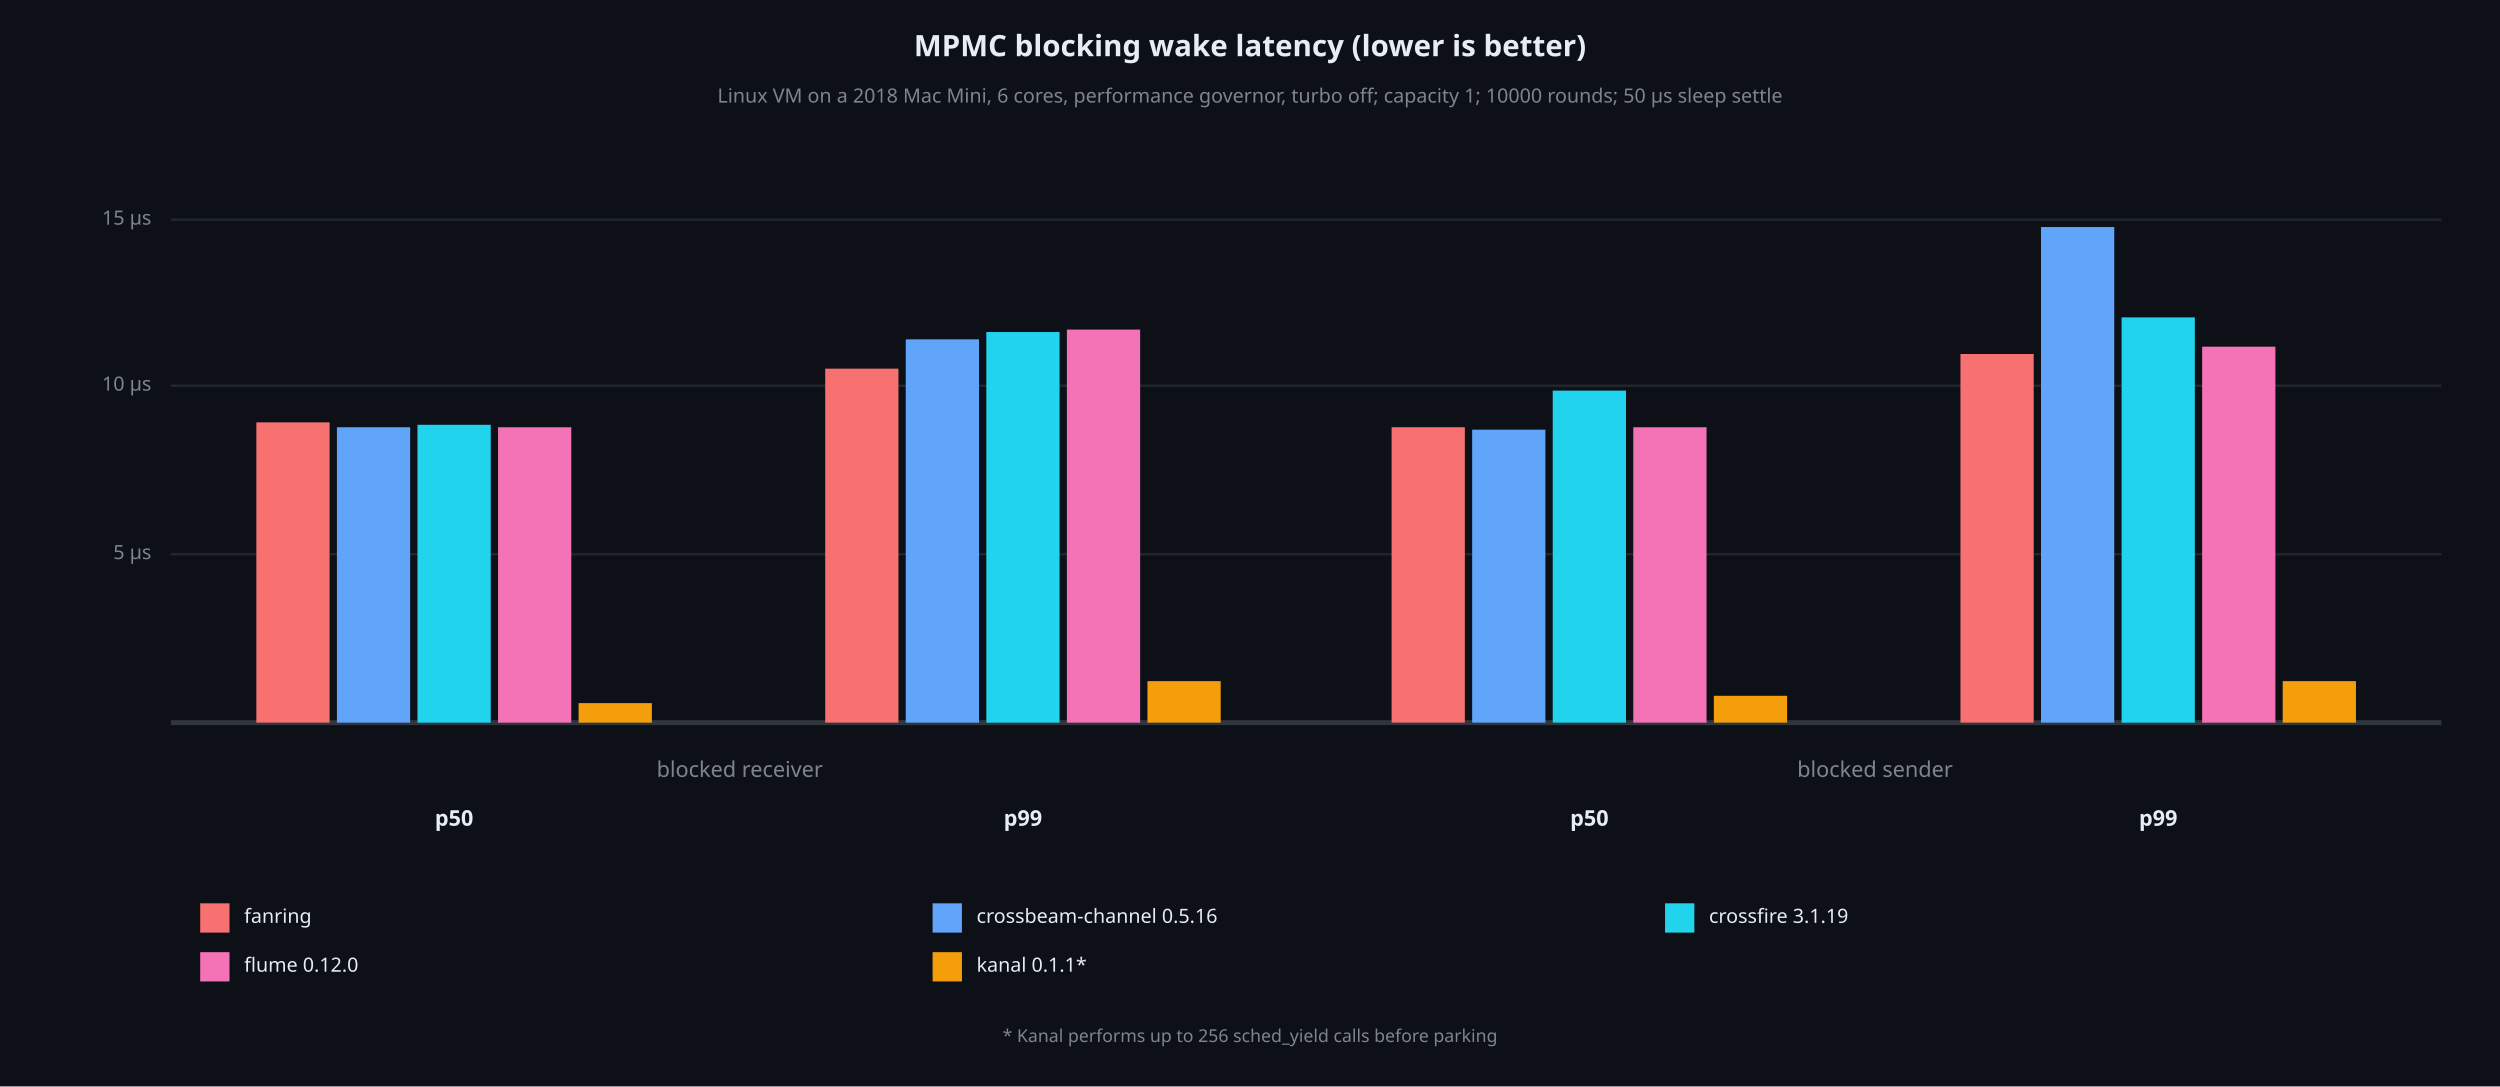
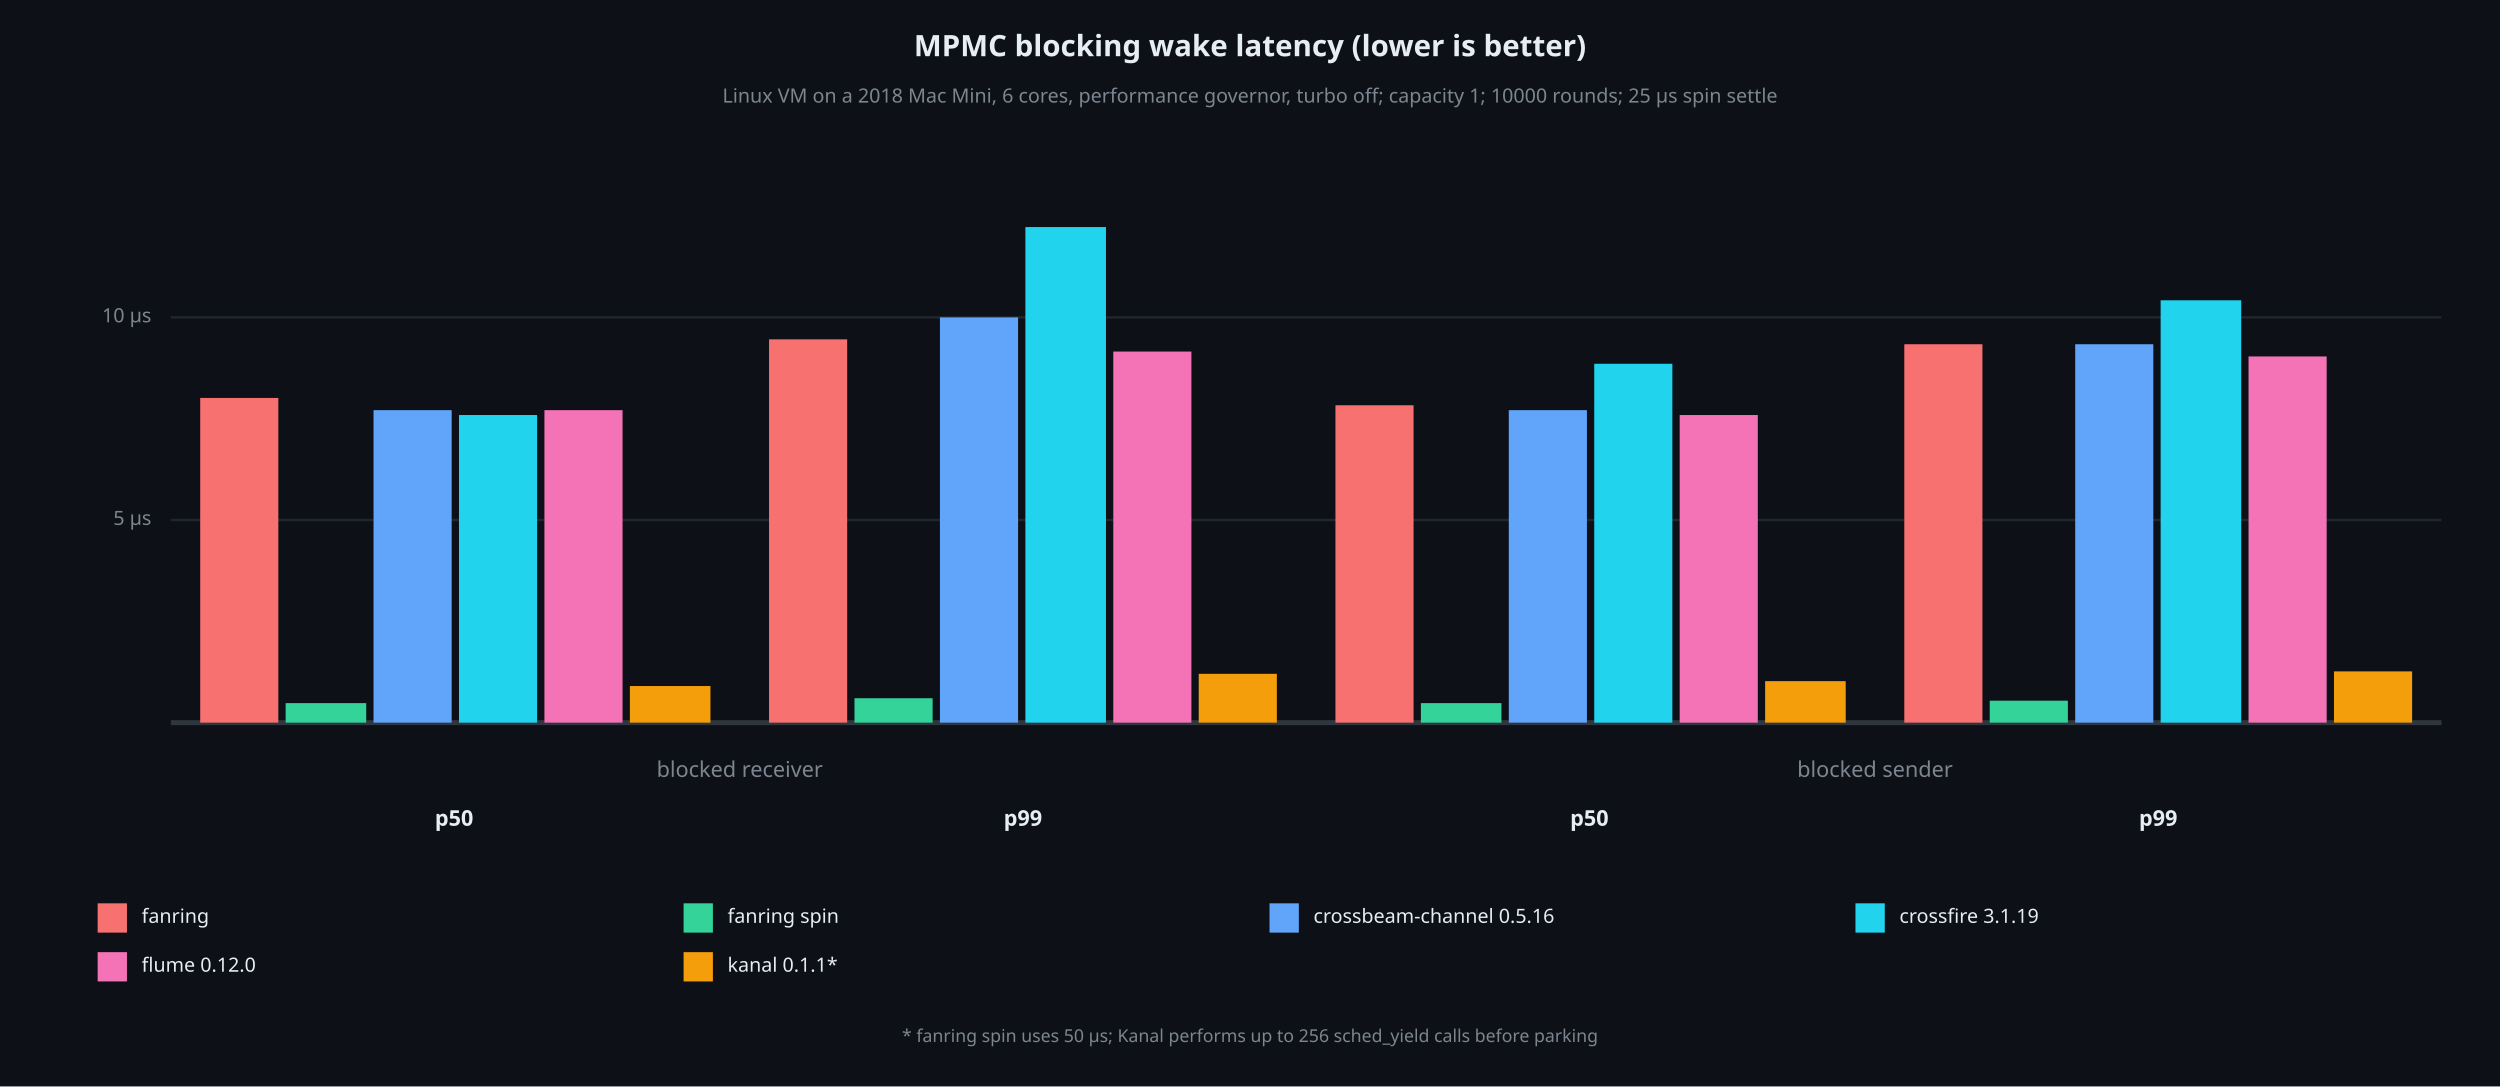
<svg xmlns="http://www.w3.org/2000/svg" viewBox="0 0 1024 445" font-family="system-ui, -apple-system, sans-serif">
  <rect x="0" y="0" width="1024" height="445" opacity="1" fill="#0D1117" stroke="none" />
  <text x="512" y="20" dy="0.5ex" text-anchor="middle" font-family="sans-serif" font-size="12.097" opacity="1" fill="#E6EDF3" font-weight="bold">
MPMC blocking wake latency (lower is better)
</text>
  <text x="512" y="40" dy="0.5ex" text-anchor="middle" font-family="sans-serif" font-size="8.065" opacity="1" fill="#7D8590">
- Linux VM on a 2018 Mac Mini, 6 cores, performance governor, turbo off; capacity 1; 10000 rounds; 50 µs sleep settle
+ Linux VM on a 2018 Mac Mini, 6 cores, performance governor, turbo off; capacity 1; 10000 rounds; 25 µs spin settle
</text>
-   <polyline fill="none" opacity="1" stroke="#21262D" stroke-width="1" points="70,227 1000,227 " />
-   <text x="62" y="227" dy="0.5ex" text-anchor="end" font-family="sans-serif" font-size="8.065" opacity="1" fill="#7D8590">
+   <polyline fill="none" opacity="1" stroke="#21262D" stroke-width="1" points="70,213 1000,213 " />
+   <text x="62" y="213" dy="0.5ex" text-anchor="end" font-family="sans-serif" font-size="8.065" opacity="1" fill="#7D8590">
5 µs
</text>
-   <polyline fill="none" opacity="1" stroke="#21262D" stroke-width="1" points="70,158 1000,158 " />
-   <text x="62" y="158" dy="0.5ex" text-anchor="end" font-family="sans-serif" font-size="8.065" opacity="1" fill="#7D8590">
+   <polyline fill="none" opacity="1" stroke="#21262D" stroke-width="1" points="70,130 1000,130 " />
+   <text x="62" y="130" dy="0.5ex" text-anchor="end" font-family="sans-serif" font-size="8.065" opacity="1" fill="#7D8590">
10 µs
</text>
-   <polyline fill="none" opacity="1" stroke="#21262D" stroke-width="1" points="70,90 1000,90 " />
-   <text x="62" y="90" dy="0.5ex" text-anchor="end" font-family="sans-serif" font-size="8.065" opacity="1" fill="#7D8590">
- 15 µs
- </text>
  <polyline fill="none" opacity="1" stroke="#30363D" stroke-width="2" points="70,296 1000,296 " />
-   <rect x="105" y="173" width="30" height="123" opacity="1" fill="#F87171" stroke="none" />
-   <rect x="138" y="175" width="30" height="121" opacity="1" fill="#60A5FA" stroke="none" />
-   <rect x="171" y="174" width="30" height="122" opacity="1" fill="#22D3EE" stroke="none" />
-   <rect x="204" y="175" width="30" height="121" opacity="1" fill="#F472B6" stroke="none" />
-   <rect x="237" y="288" width="30" height="8" opacity="1" fill="#F59E0B" stroke="none" />
+   <rect x="82" y="163" width="32" height="133" opacity="1" fill="#F87171" stroke="none" />
+   <rect x="117" y="288" width="33" height="8" opacity="1" fill="#34D399" stroke="none" />
+   <rect x="153" y="168" width="32" height="128" opacity="1" fill="#60A5FA" stroke="none" />
+   <rect x="188" y="170" width="32" height="126" opacity="1" fill="#22D3EE" stroke="none" />
+   <rect x="223" y="168" width="32" height="128" opacity="1" fill="#F472B6" stroke="none" />
+   <rect x="258" y="281" width="33" height="15" opacity="1" fill="#F59E0B" stroke="none" />
  <text x="186" y="336" dy="0.5ex" text-anchor="middle" font-family="sans-serif" font-size="8.871" opacity="1" fill="#E6EDF3" font-weight="bold">
p50
</text>
-   <rect x="338" y="151" width="30" height="145" opacity="1" fill="#F87171" stroke="none" />
-   <rect x="371" y="139" width="30" height="157" opacity="1" fill="#60A5FA" stroke="none" />
-   <rect x="404" y="136" width="30" height="160" opacity="1" fill="#22D3EE" stroke="none" />
-   <rect x="437" y="135" width="30" height="161" opacity="1" fill="#F472B6" stroke="none" />
-   <rect x="470" y="279" width="30" height="17" opacity="1" fill="#F59E0B" stroke="none" />
+   <rect x="315" y="139" width="32" height="157" opacity="1" fill="#F87171" stroke="none" />
+   <rect x="350" y="286" width="32" height="10" opacity="1" fill="#34D399" stroke="none" />
+   <rect x="385" y="130" width="32" height="166" opacity="1" fill="#60A5FA" stroke="none" />
+   <rect x="420" y="93" width="33" height="203" opacity="1" fill="#22D3EE" stroke="none" />
+   <rect x="456" y="144" width="32" height="152" opacity="1" fill="#F472B6" stroke="none" />
+   <rect x="491" y="276" width="32" height="20" opacity="1" fill="#F59E0B" stroke="none" />
  <text x="419" y="336" dy="0.5ex" text-anchor="middle" font-family="sans-serif" font-size="8.871" opacity="1" fill="#E6EDF3" font-weight="bold">
p99
</text>
-   <rect x="570" y="175" width="30" height="121" opacity="1" fill="#F87171" stroke="none" />
-   <rect x="603" y="176" width="30" height="120" opacity="1" fill="#60A5FA" stroke="none" />
-   <rect x="636" y="160" width="30" height="136" opacity="1" fill="#22D3EE" stroke="none" />
-   <rect x="669" y="175" width="30" height="121" opacity="1" fill="#F472B6" stroke="none" />
-   <rect x="702" y="285" width="30" height="11" opacity="1" fill="#F59E0B" stroke="none" />
+   <rect x="547" y="166" width="32" height="130" opacity="1" fill="#F87171" stroke="none" />
+   <rect x="582" y="288" width="33" height="8" opacity="1" fill="#34D399" stroke="none" />
+   <rect x="618" y="168" width="32" height="128" opacity="1" fill="#60A5FA" stroke="none" />
+   <rect x="653" y="149" width="32" height="147" opacity="1" fill="#22D3EE" stroke="none" />
+   <rect x="688" y="170" width="32" height="126" opacity="1" fill="#F472B6" stroke="none" />
+   <rect x="723" y="279" width="33" height="17" opacity="1" fill="#F59E0B" stroke="none" />
  <text x="651" y="336" dy="0.5ex" text-anchor="middle" font-family="sans-serif" font-size="8.871" opacity="1" fill="#E6EDF3" font-weight="bold">
p50
</text>
-   <rect x="803" y="145" width="30" height="151" opacity="1" fill="#F87171" stroke="none" />
-   <rect x="836" y="93" width="30" height="203" opacity="1" fill="#60A5FA" stroke="none" />
-   <rect x="869" y="130" width="30" height="166" opacity="1" fill="#22D3EE" stroke="none" />
-   <rect x="902" y="142" width="30" height="154" opacity="1" fill="#F472B6" stroke="none" />
-   <rect x="935" y="279" width="30" height="17" opacity="1" fill="#F59E0B" stroke="none" />
+   <rect x="780" y="141" width="32" height="155" opacity="1" fill="#F87171" stroke="none" />
+   <rect x="815" y="287" width="32" height="9" opacity="1" fill="#34D399" stroke="none" />
+   <rect x="850" y="141" width="32" height="155" opacity="1" fill="#60A5FA" stroke="none" />
+   <rect x="885" y="123" width="33" height="173" opacity="1" fill="#22D3EE" stroke="none" />
+   <rect x="921" y="146" width="32" height="150" opacity="1" fill="#F472B6" stroke="none" />
+   <rect x="956" y="275" width="32" height="21" opacity="1" fill="#F59E0B" stroke="none" />
  <text x="884" y="336" dy="0.5ex" text-anchor="middle" font-family="sans-serif" font-size="8.871" opacity="1" fill="#E6EDF3" font-weight="bold">
p99
</text>
  <text x="303" y="316" dy="0.5ex" text-anchor="middle" font-family="sans-serif" font-size="8.871" opacity="1" fill="#7D8590">
blocked receiver
</text>
  <text x="768" y="316" dy="0.5ex" text-anchor="middle" font-family="sans-serif" font-size="8.871" opacity="1" fill="#7D8590">
blocked sender
</text>
-   <rect x="82" y="370" width="12" height="12" opacity="1" fill="#F87171" stroke="none" />
-   <text x="100" y="376" dy="0.5ex" text-anchor="start" font-family="sans-serif" font-size="8.065" opacity="1" fill="#E6EDF3">
+   <rect x="40" y="370" width="12" height="12" opacity="1" fill="#F87171" stroke="none" />
+   <text x="58" y="376" dy="0.5ex" text-anchor="start" font-family="sans-serif" font-size="8.065" opacity="1" fill="#E6EDF3">
fanring
</text>
-   <rect x="382" y="370" width="12" height="12" opacity="1" fill="#60A5FA" stroke="none" />
-   <text x="400" y="376" dy="0.5ex" text-anchor="start" font-family="sans-serif" font-size="8.065" opacity="1" fill="#E6EDF3">
+   <rect x="280" y="370" width="12" height="12" opacity="1" fill="#34D399" stroke="none" />
+   <text x="298" y="376" dy="0.5ex" text-anchor="start" font-family="sans-serif" font-size="8.065" opacity="1" fill="#E6EDF3">
+ fanring spin
+ </text>
+   <rect x="520" y="370" width="12" height="12" opacity="1" fill="#60A5FA" stroke="none" />
+   <text x="538" y="376" dy="0.5ex" text-anchor="start" font-family="sans-serif" font-size="8.065" opacity="1" fill="#E6EDF3">
crossbeam-channel 0.5.16
</text>
-   <rect x="682" y="370" width="12" height="12" opacity="1" fill="#22D3EE" stroke="none" />
-   <text x="700" y="376" dy="0.5ex" text-anchor="start" font-family="sans-serif" font-size="8.065" opacity="1" fill="#E6EDF3">
+   <rect x="760" y="370" width="12" height="12" opacity="1" fill="#22D3EE" stroke="none" />
+   <text x="778" y="376" dy="0.5ex" text-anchor="start" font-family="sans-serif" font-size="8.065" opacity="1" fill="#E6EDF3">
crossfire 3.1.19
</text>
-   <rect x="82" y="390" width="12" height="12" opacity="1" fill="#F472B6" stroke="none" />
-   <text x="100" y="396" dy="0.5ex" text-anchor="start" font-family="sans-serif" font-size="8.065" opacity="1" fill="#E6EDF3">
+   <rect x="40" y="390" width="12" height="12" opacity="1" fill="#F472B6" stroke="none" />
+   <text x="58" y="396" dy="0.5ex" text-anchor="start" font-family="sans-serif" font-size="8.065" opacity="1" fill="#E6EDF3">
flume 0.12.0
</text>
-   <rect x="382" y="390" width="12" height="12" opacity="1" fill="#F59E0B" stroke="none" />
-   <text x="400" y="396" dy="0.5ex" text-anchor="start" font-family="sans-serif" font-size="8.065" opacity="1" fill="#E6EDF3">
+   <rect x="280" y="390" width="12" height="12" opacity="1" fill="#F59E0B" stroke="none" />
+   <text x="298" y="396" dy="0.5ex" text-anchor="start" font-family="sans-serif" font-size="8.065" opacity="1" fill="#E6EDF3">
kanal 0.1.1*
</text>
  <text x="512" y="425" dy="0.5ex" text-anchor="middle" font-family="sans-serif" font-size="7.258" opacity="1" fill="#7D8590">
- * Kanal performs up to 256 sched_yield calls before parking
+ * fanring spin uses 50 µs; Kanal performs up to 256 sched_yield calls before parking
</text>
</svg>
